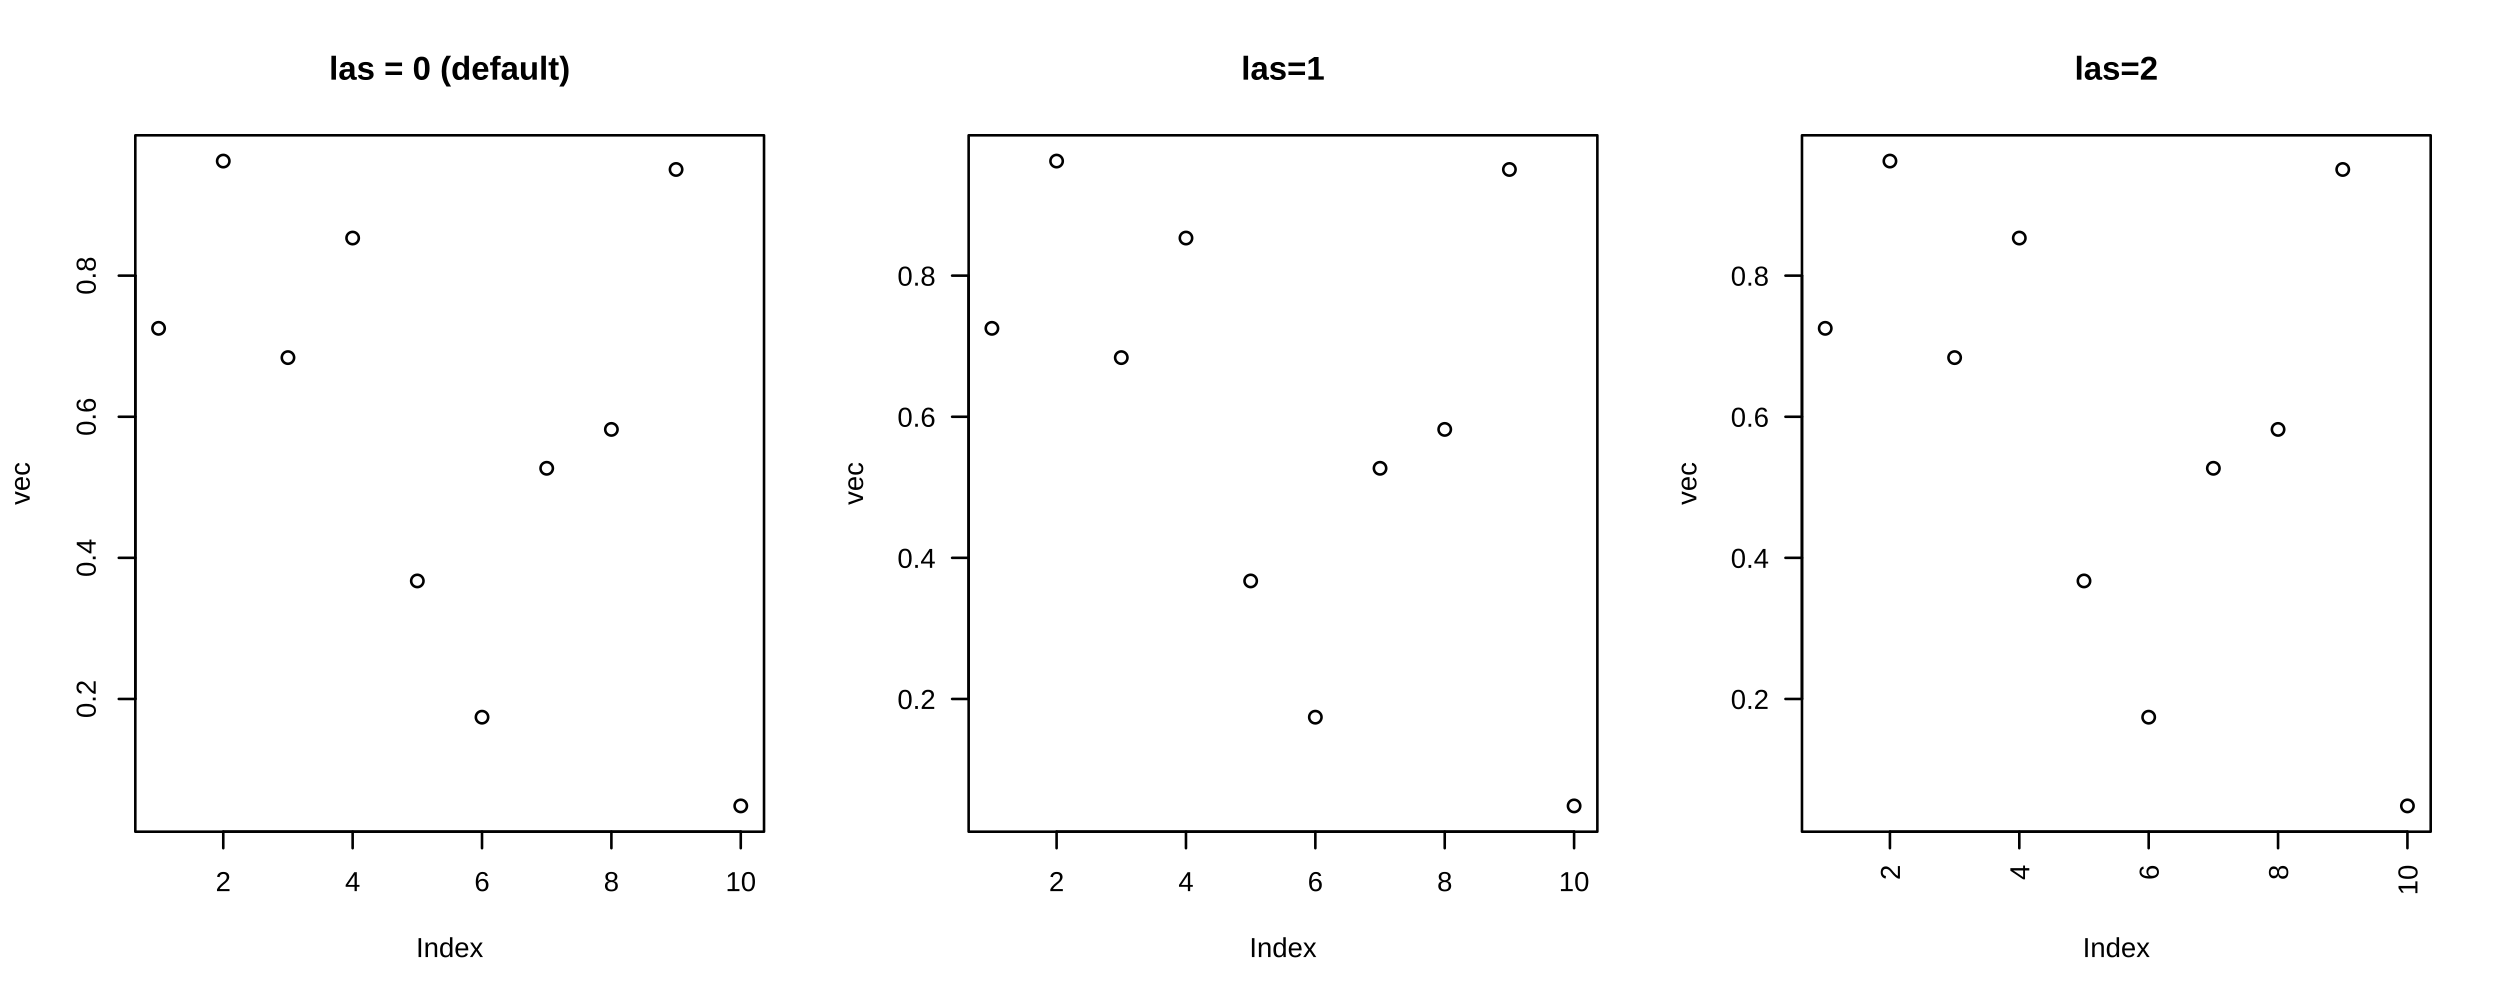
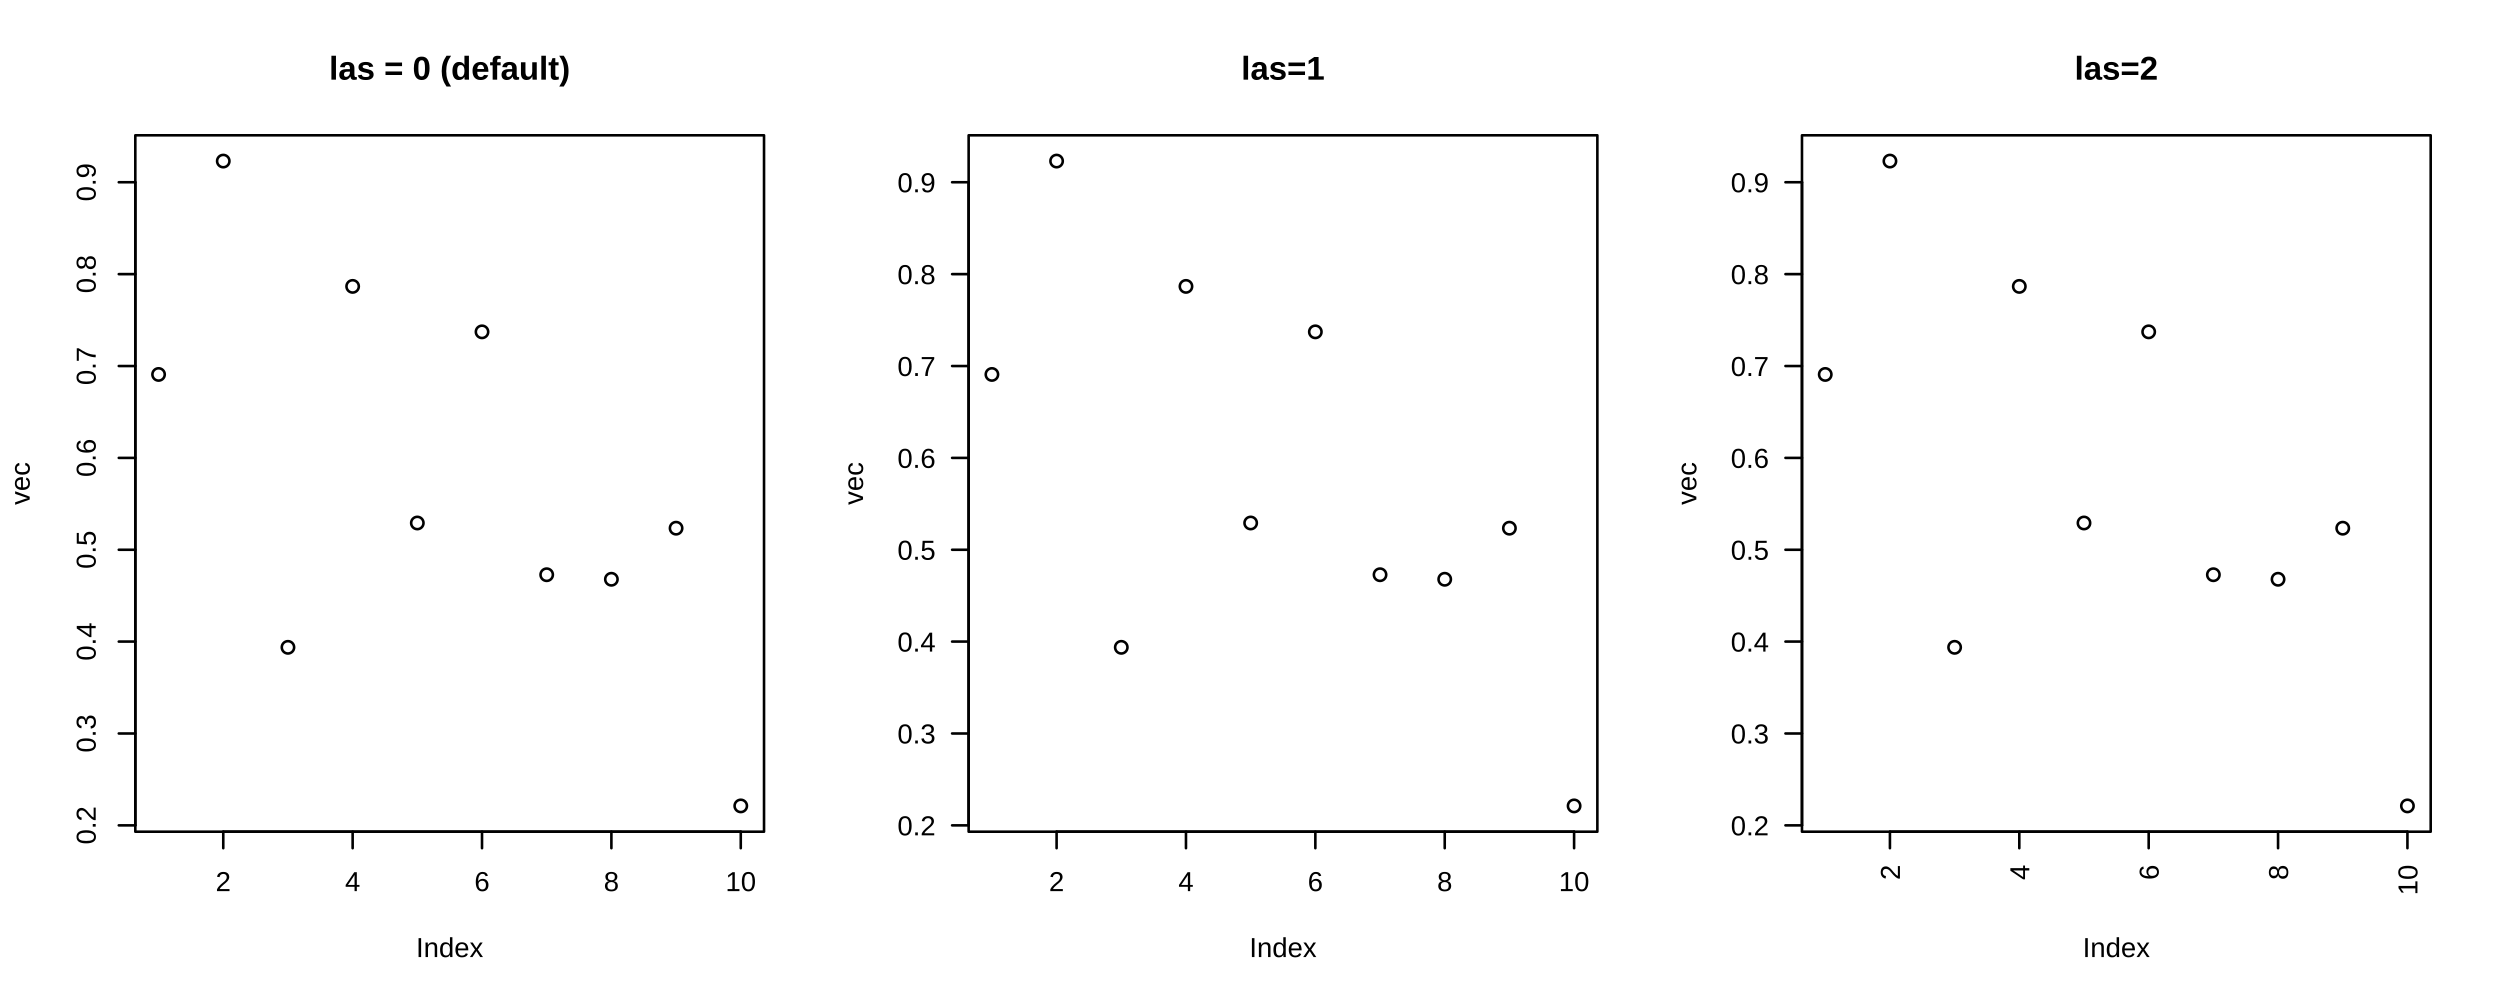
<svg xmlns="http://www.w3.org/2000/svg" class="svglite" width="720.00pt" height="288.00pt" viewBox="0 0 720.00 288.00">
  <defs>
    <style type="text/css">
    .svglite line, .svglite polyline, .svglite polygon, .svglite path, .svglite rect, .svglite circle {
      fill: none;
      stroke: #000000;
      stroke-linecap: round;
      stroke-linejoin: round;
      stroke-miterlimit: 10.00;
    }
    .svglite text {
      white-space: pre;
    }
  </style>
  </defs>
  <rect width="100%" height="100%" style="stroke: none; fill: #FFFFFF;" />
  <defs>
    <clipPath id="cpMC4wMHw3MjAuMDB8MC4wMHwyODguMDA=">
      <rect x="0.00" y="0.00" width="720.00" height="288.00" />
    </clipPath>
  </defs>
  <g clip-path="url(#cpMC4wMHw3MjAuMDB8MC4wMHwyODguMDA=)">
</g>
  <defs>
    <clipPath id="cpMzguOTd8MjIwLjA0fDM4Ljk3fDIzOS41Mw==">
      <rect x="38.97" y="38.97" width="181.08" height="200.56" />
    </clipPath>
  </defs>
  <g clip-path="url(#cpMzguOTd8MjIwLjA0fDM4Ljk3fDIzOS41Mw==)">
-     <circle cx="45.67" cy="94.56" r="1.78" style="stroke-width: 0.75;" />
+     <circle cx="45.67" cy="107.84" r="1.78" style="stroke-width: 0.75;" />
    <circle cx="64.30" cy="46.39" r="1.78" style="stroke-width: 0.75;" />
-     <circle cx="82.93" cy="102.99" r="1.78" style="stroke-width: 0.75;" />
-     <circle cx="101.56" cy="68.56" r="1.78" style="stroke-width: 0.75;" />
-     <circle cx="120.19" cy="167.31" r="1.78" style="stroke-width: 0.75;" />
-     <circle cx="138.82" cy="206.55" r="1.78" style="stroke-width: 0.75;" />
-     <circle cx="157.45" cy="134.87" r="1.78" style="stroke-width: 0.75;" />
-     <circle cx="176.08" cy="123.67" r="1.78" style="stroke-width: 0.75;" />
-     <circle cx="194.71" cy="48.81" r="1.78" style="stroke-width: 0.75;" />
+     <circle cx="82.93" cy="186.43" r="1.78" style="stroke-width: 0.75;" />
+     <circle cx="101.56" cy="82.48" r="1.78" style="stroke-width: 0.75;" />
+     <circle cx="120.19" cy="150.62" r="1.78" style="stroke-width: 0.75;" />
+     <circle cx="138.82" cy="95.57" r="1.78" style="stroke-width: 0.75;" />
+     <circle cx="157.45" cy="165.52" r="1.78" style="stroke-width: 0.75;" />
+     <circle cx="176.08" cy="166.83" r="1.78" style="stroke-width: 0.75;" />
+     <circle cx="194.71" cy="152.12" r="1.78" style="stroke-width: 0.75;" />
    <circle cx="213.34" cy="232.10" r="1.78" style="stroke-width: 0.75;" />
  </g>
  <g clip-path="url(#cpMC4wMHw3MjAuMDB8MC4wMHwyODguMDA=)">
    <line x1="64.30" y1="239.53" x2="213.34" y2="239.53" style="stroke-width: 0.75;" />
    <line x1="64.30" y1="239.53" x2="64.30" y2="244.28" style="stroke-width: 0.75;" />
    <line x1="101.56" y1="239.53" x2="101.56" y2="244.28" style="stroke-width: 0.75;" />
    <line x1="138.82" y1="239.53" x2="138.82" y2="244.28" style="stroke-width: 0.75;" />
    <line x1="176.08" y1="239.53" x2="176.08" y2="244.28" style="stroke-width: 0.75;" />
    <line x1="213.34" y1="239.53" x2="213.34" y2="244.28" style="stroke-width: 0.75;" />
    <text x="64.30" y="256.64" text-anchor="middle" style="font-size: 7.92px; font-family: &quot;Liberation Sans&quot;;" textLength="5.03px" lengthAdjust="spacingAndGlyphs">2</text>
    <text x="101.56" y="256.64" text-anchor="middle" style="font-size: 7.92px; font-family: &quot;Liberation Sans&quot;;" textLength="5.03px" lengthAdjust="spacingAndGlyphs">4</text>
    <text x="138.82" y="256.64" text-anchor="middle" style="font-size: 7.92px; font-family: &quot;Liberation Sans&quot;;" textLength="5.03px" lengthAdjust="spacingAndGlyphs">6</text>
    <text x="176.08" y="256.64" text-anchor="middle" style="font-size: 7.92px; font-family: &quot;Liberation Sans&quot;;" textLength="5.03px" lengthAdjust="spacingAndGlyphs">8</text>
    <text x="213.34" y="256.64" text-anchor="middle" style="font-size: 7.92px; font-family: &quot;Liberation Sans&quot;;" textLength="10.07px" lengthAdjust="spacingAndGlyphs">10</text>
-     <line x1="38.97" y1="201.30" x2="38.97" y2="79.39" style="stroke-width: 0.75;" />
-     <line x1="38.97" y1="201.30" x2="34.21" y2="201.30" style="stroke-width: 0.75;" />
-     <line x1="38.97" y1="160.66" x2="34.21" y2="160.66" style="stroke-width: 0.75;" />
-     <line x1="38.97" y1="120.03" x2="34.21" y2="120.03" style="stroke-width: 0.75;" />
-     <line x1="38.97" y1="79.39" x2="34.21" y2="79.39" style="stroke-width: 0.75;" />
-     <text transform="translate(27.56,201.30) rotate(-90)" text-anchor="middle" style="font-size: 7.92px; font-family: &quot;Liberation Sans&quot;;" textLength="12.58px" lengthAdjust="spacingAndGlyphs">0.2</text>
-     <text transform="translate(27.56,160.66) rotate(-90)" text-anchor="middle" style="font-size: 7.92px; font-family: &quot;Liberation Sans&quot;;" textLength="12.58px" lengthAdjust="spacingAndGlyphs">0.4</text>
-     <text transform="translate(27.56,120.03) rotate(-90)" text-anchor="middle" style="font-size: 7.92px; font-family: &quot;Liberation Sans&quot;;" textLength="12.58px" lengthAdjust="spacingAndGlyphs">0.6</text>
-     <text transform="translate(27.56,79.39) rotate(-90)" text-anchor="middle" style="font-size: 7.92px; font-family: &quot;Liberation Sans&quot;;" textLength="12.58px" lengthAdjust="spacingAndGlyphs">0.8</text>
+     <line x1="38.97" y1="237.70" x2="38.97" y2="52.49" style="stroke-width: 0.75;" />
+     <line x1="38.97" y1="237.70" x2="34.21" y2="237.70" style="stroke-width: 0.75;" />
+     <line x1="38.97" y1="211.24" x2="34.21" y2="211.24" style="stroke-width: 0.75;" />
+     <line x1="38.97" y1="184.78" x2="34.21" y2="184.78" style="stroke-width: 0.75;" />
+     <line x1="38.97" y1="158.33" x2="34.21" y2="158.33" style="stroke-width: 0.75;" />
+     <line x1="38.97" y1="131.87" x2="34.21" y2="131.87" style="stroke-width: 0.75;" />
+     <line x1="38.97" y1="105.41" x2="34.21" y2="105.41" style="stroke-width: 0.75;" />
+     <line x1="38.97" y1="78.95" x2="34.21" y2="78.95" style="stroke-width: 0.75;" />
+     <line x1="38.97" y1="52.49" x2="34.21" y2="52.49" style="stroke-width: 0.75;" />
+     <text transform="translate(27.56,237.70) rotate(-90)" text-anchor="middle" style="font-size: 7.92px; font-family: &quot;Liberation Sans&quot;;" textLength="12.58px" lengthAdjust="spacingAndGlyphs">0.2</text>
+     <text transform="translate(27.56,211.24) rotate(-90)" text-anchor="middle" style="font-size: 7.92px; font-family: &quot;Liberation Sans&quot;;" textLength="12.58px" lengthAdjust="spacingAndGlyphs">0.3</text>
+     <text transform="translate(27.56,184.78) rotate(-90)" text-anchor="middle" style="font-size: 7.92px; font-family: &quot;Liberation Sans&quot;;" textLength="12.58px" lengthAdjust="spacingAndGlyphs">0.4</text>
+     <text transform="translate(27.56,158.33) rotate(-90)" text-anchor="middle" style="font-size: 7.92px; font-family: &quot;Liberation Sans&quot;;" textLength="12.58px" lengthAdjust="spacingAndGlyphs">0.5</text>
+     <text transform="translate(27.56,131.87) rotate(-90)" text-anchor="middle" style="font-size: 7.92px; font-family: &quot;Liberation Sans&quot;;" textLength="12.58px" lengthAdjust="spacingAndGlyphs">0.6</text>
+     <text transform="translate(27.56,105.41) rotate(-90)" text-anchor="middle" style="font-size: 7.92px; font-family: &quot;Liberation Sans&quot;;" textLength="12.58px" lengthAdjust="spacingAndGlyphs">0.7</text>
+     <text transform="translate(27.56,78.95) rotate(-90)" text-anchor="middle" style="font-size: 7.92px; font-family: &quot;Liberation Sans&quot;;" textLength="12.58px" lengthAdjust="spacingAndGlyphs">0.8</text>
+     <text transform="translate(27.56,52.49) rotate(-90)" text-anchor="middle" style="font-size: 7.92px; font-family: &quot;Liberation Sans&quot;;" textLength="12.58px" lengthAdjust="spacingAndGlyphs">0.9</text>
    <polygon points="38.97,239.53 220.04,239.53 220.04,38.97 38.97,38.97 " style="stroke-width: 0.75;" />
  </g>
  <defs>
    <clipPath id="cpMC4wMHwyNDAuMDB8MC4wMHwyODguMDA=">
      <rect x="0.00" y="0.00" width="240.00" height="288.00" />
    </clipPath>
  </defs>
  <g clip-path="url(#cpMC4wMHwyNDAuMDB8MC4wMHwyODguMDA=)">
    <text x="129.50" y="22.95" text-anchor="middle" style="font-size: 9.50px; font-weight: bold; font-family: &quot;Liberation Sans&quot;;" textLength="86.82px" lengthAdjust="spacingAndGlyphs">las = 0 (default)</text>
    <text x="129.50" y="275.64" text-anchor="middle" style="font-size: 7.92px; font-family: &quot;Liberation Sans&quot;;" textLength="21.77px" lengthAdjust="spacingAndGlyphs">Index</text>
    <text transform="translate(8.55,139.25) rotate(-90)" text-anchor="middle" style="font-size: 7.92px; font-family: &quot;Liberation Sans&quot;;" textLength="13.90px" lengthAdjust="spacingAndGlyphs">vec</text>
  </g>
  <defs>
    <clipPath id="cpMjc4Ljk3fDQ2MC4wNHwzOC45N3wyMzkuNTM=">
      <rect x="278.97" y="38.97" width="181.08" height="200.56" />
    </clipPath>
  </defs>
  <g clip-path="url(#cpMjc4Ljk3fDQ2MC4wNHwzOC45N3wyMzkuNTM=)">
-     <circle cx="285.67" cy="94.56" r="1.78" style="stroke-width: 0.75;" />
+     <circle cx="285.67" cy="107.84" r="1.78" style="stroke-width: 0.75;" />
    <circle cx="304.30" cy="46.39" r="1.78" style="stroke-width: 0.75;" />
-     <circle cx="322.93" cy="102.99" r="1.78" style="stroke-width: 0.75;" />
-     <circle cx="341.56" cy="68.56" r="1.78" style="stroke-width: 0.75;" />
-     <circle cx="360.19" cy="167.31" r="1.78" style="stroke-width: 0.75;" />
-     <circle cx="378.82" cy="206.55" r="1.78" style="stroke-width: 0.75;" />
-     <circle cx="397.45" cy="134.87" r="1.78" style="stroke-width: 0.75;" />
-     <circle cx="416.08" cy="123.67" r="1.78" style="stroke-width: 0.75;" />
-     <circle cx="434.71" cy="48.81" r="1.78" style="stroke-width: 0.75;" />
+     <circle cx="322.93" cy="186.43" r="1.78" style="stroke-width: 0.75;" />
+     <circle cx="341.56" cy="82.48" r="1.78" style="stroke-width: 0.75;" />
+     <circle cx="360.19" cy="150.62" r="1.78" style="stroke-width: 0.75;" />
+     <circle cx="378.82" cy="95.57" r="1.78" style="stroke-width: 0.75;" />
+     <circle cx="397.45" cy="165.52" r="1.78" style="stroke-width: 0.75;" />
+     <circle cx="416.08" cy="166.83" r="1.78" style="stroke-width: 0.75;" />
+     <circle cx="434.71" cy="152.12" r="1.78" style="stroke-width: 0.75;" />
    <circle cx="453.34" cy="232.10" r="1.78" style="stroke-width: 0.75;" />
  </g>
  <g clip-path="url(#cpMC4wMHw3MjAuMDB8MC4wMHwyODguMDA=)">
    <line x1="304.30" y1="239.53" x2="453.34" y2="239.53" style="stroke-width: 0.75;" />
    <line x1="304.30" y1="239.53" x2="304.30" y2="244.28" style="stroke-width: 0.75;" />
    <line x1="341.56" y1="239.53" x2="341.56" y2="244.28" style="stroke-width: 0.75;" />
    <line x1="378.82" y1="239.53" x2="378.82" y2="244.28" style="stroke-width: 0.75;" />
    <line x1="416.08" y1="239.53" x2="416.08" y2="244.28" style="stroke-width: 0.75;" />
    <line x1="453.34" y1="239.53" x2="453.34" y2="244.28" style="stroke-width: 0.75;" />
    <text x="304.30" y="256.64" text-anchor="middle" style="font-size: 7.92px; font-family: &quot;Liberation Sans&quot;;" textLength="5.03px" lengthAdjust="spacingAndGlyphs">2</text>
    <text x="341.56" y="256.64" text-anchor="middle" style="font-size: 7.92px; font-family: &quot;Liberation Sans&quot;;" textLength="5.03px" lengthAdjust="spacingAndGlyphs">4</text>
    <text x="378.82" y="256.64" text-anchor="middle" style="font-size: 7.92px; font-family: &quot;Liberation Sans&quot;;" textLength="5.03px" lengthAdjust="spacingAndGlyphs">6</text>
    <text x="416.08" y="256.64" text-anchor="middle" style="font-size: 7.92px; font-family: &quot;Liberation Sans&quot;;" textLength="5.03px" lengthAdjust="spacingAndGlyphs">8</text>
    <text x="453.34" y="256.64" text-anchor="middle" style="font-size: 7.92px; font-family: &quot;Liberation Sans&quot;;" textLength="10.07px" lengthAdjust="spacingAndGlyphs">10</text>
-     <line x1="278.97" y1="201.30" x2="278.97" y2="79.39" style="stroke-width: 0.75;" />
-     <line x1="278.97" y1="201.30" x2="274.21" y2="201.30" style="stroke-width: 0.75;" />
-     <line x1="278.97" y1="160.66" x2="274.21" y2="160.66" style="stroke-width: 0.75;" />
-     <line x1="278.97" y1="120.03" x2="274.21" y2="120.03" style="stroke-width: 0.75;" />
-     <line x1="278.97" y1="79.39" x2="274.21" y2="79.39" style="stroke-width: 0.75;" />
-     <text x="269.46" y="204.18" text-anchor="end" style="font-size: 7.92px; font-family: &quot;Liberation Sans&quot;;" textLength="12.58px" lengthAdjust="spacingAndGlyphs">0.2</text>
-     <text x="269.46" y="163.54" text-anchor="end" style="font-size: 7.92px; font-family: &quot;Liberation Sans&quot;;" textLength="12.58px" lengthAdjust="spacingAndGlyphs">0.4</text>
-     <text x="269.46" y="122.91" text-anchor="end" style="font-size: 7.92px; font-family: &quot;Liberation Sans&quot;;" textLength="12.58px" lengthAdjust="spacingAndGlyphs">0.6</text>
-     <text x="269.46" y="82.27" text-anchor="end" style="font-size: 7.92px; font-family: &quot;Liberation Sans&quot;;" textLength="12.58px" lengthAdjust="spacingAndGlyphs">0.8</text>
+     <line x1="278.97" y1="237.70" x2="278.97" y2="52.49" style="stroke-width: 0.75;" />
+     <line x1="278.97" y1="237.70" x2="274.21" y2="237.70" style="stroke-width: 0.75;" />
+     <line x1="278.97" y1="211.24" x2="274.21" y2="211.24" style="stroke-width: 0.75;" />
+     <line x1="278.97" y1="184.78" x2="274.21" y2="184.78" style="stroke-width: 0.75;" />
+     <line x1="278.97" y1="158.33" x2="274.21" y2="158.33" style="stroke-width: 0.75;" />
+     <line x1="278.97" y1="131.87" x2="274.21" y2="131.87" style="stroke-width: 0.75;" />
+     <line x1="278.97" y1="105.41" x2="274.21" y2="105.41" style="stroke-width: 0.75;" />
+     <line x1="278.97" y1="78.95" x2="274.21" y2="78.95" style="stroke-width: 0.75;" />
+     <line x1="278.97" y1="52.49" x2="274.21" y2="52.49" style="stroke-width: 0.75;" />
+     <text x="269.46" y="240.58" text-anchor="end" style="font-size: 7.92px; font-family: &quot;Liberation Sans&quot;;" textLength="12.58px" lengthAdjust="spacingAndGlyphs">0.2</text>
+     <text x="269.46" y="214.12" text-anchor="end" style="font-size: 7.92px; font-family: &quot;Liberation Sans&quot;;" textLength="12.58px" lengthAdjust="spacingAndGlyphs">0.3</text>
+     <text x="269.46" y="187.66" text-anchor="end" style="font-size: 7.92px; font-family: &quot;Liberation Sans&quot;;" textLength="12.58px" lengthAdjust="spacingAndGlyphs">0.4</text>
+     <text x="269.46" y="161.21" text-anchor="end" style="font-size: 7.92px; font-family: &quot;Liberation Sans&quot;;" textLength="12.58px" lengthAdjust="spacingAndGlyphs">0.5</text>
+     <text x="269.46" y="134.75" text-anchor="end" style="font-size: 7.92px; font-family: &quot;Liberation Sans&quot;;" textLength="12.58px" lengthAdjust="spacingAndGlyphs">0.6</text>
+     <text x="269.46" y="108.29" text-anchor="end" style="font-size: 7.92px; font-family: &quot;Liberation Sans&quot;;" textLength="12.58px" lengthAdjust="spacingAndGlyphs">0.7</text>
+     <text x="269.46" y="81.83" text-anchor="end" style="font-size: 7.92px; font-family: &quot;Liberation Sans&quot;;" textLength="12.58px" lengthAdjust="spacingAndGlyphs">0.8</text>
+     <text x="269.46" y="55.37" text-anchor="end" style="font-size: 7.92px; font-family: &quot;Liberation Sans&quot;;" textLength="12.58px" lengthAdjust="spacingAndGlyphs">0.9</text>
    <polygon points="278.97,239.53 460.04,239.53 460.04,38.97 278.97,38.97 " style="stroke-width: 0.75;" />
  </g>
  <defs>
    <clipPath id="cpMjQwLjAwfDQ4MC4wMHwwLjAwfDI4OC4wMA==">
      <rect x="240.00" y="0.00" width="240.00" height="288.00" />
    </clipPath>
  </defs>
  <g clip-path="url(#cpMjQwLjAwfDQ4MC4wMHwwLjAwfDI4OC4wMA==)">
    <text x="369.50" y="22.95" text-anchor="middle" style="font-size: 9.50px; font-weight: bold; font-family: &quot;Liberation Sans&quot;;" textLength="29.88px" lengthAdjust="spacingAndGlyphs">las=1</text>
    <text x="369.50" y="275.64" text-anchor="middle" style="font-size: 7.92px; font-family: &quot;Liberation Sans&quot;;" textLength="21.77px" lengthAdjust="spacingAndGlyphs">Index</text>
    <text transform="translate(248.55,139.25) rotate(-90)" text-anchor="middle" style="font-size: 7.92px; font-family: &quot;Liberation Sans&quot;;" textLength="13.90px" lengthAdjust="spacingAndGlyphs">vec</text>
  </g>
  <defs>
    <clipPath id="cpNTE4Ljk3fDcwMC4wNHwzOC45N3wyMzkuNTM=">
      <rect x="518.97" y="38.97" width="181.08" height="200.56" />
    </clipPath>
  </defs>
  <g clip-path="url(#cpNTE4Ljk3fDcwMC4wNHwzOC45N3wyMzkuNTM=)">
-     <circle cx="525.67" cy="94.56" r="1.78" style="stroke-width: 0.75;" />
+     <circle cx="525.67" cy="107.84" r="1.78" style="stroke-width: 0.75;" />
    <circle cx="544.30" cy="46.39" r="1.78" style="stroke-width: 0.75;" />
-     <circle cx="562.93" cy="102.99" r="1.78" style="stroke-width: 0.75;" />
-     <circle cx="581.56" cy="68.56" r="1.78" style="stroke-width: 0.75;" />
-     <circle cx="600.19" cy="167.31" r="1.78" style="stroke-width: 0.75;" />
-     <circle cx="618.82" cy="206.55" r="1.78" style="stroke-width: 0.75;" />
-     <circle cx="637.45" cy="134.87" r="1.78" style="stroke-width: 0.75;" />
-     <circle cx="656.08" cy="123.67" r="1.78" style="stroke-width: 0.75;" />
-     <circle cx="674.71" cy="48.81" r="1.78" style="stroke-width: 0.75;" />
+     <circle cx="562.93" cy="186.43" r="1.78" style="stroke-width: 0.75;" />
+     <circle cx="581.56" cy="82.48" r="1.78" style="stroke-width: 0.75;" />
+     <circle cx="600.19" cy="150.62" r="1.78" style="stroke-width: 0.75;" />
+     <circle cx="618.82" cy="95.57" r="1.78" style="stroke-width: 0.75;" />
+     <circle cx="637.45" cy="165.52" r="1.78" style="stroke-width: 0.75;" />
+     <circle cx="656.08" cy="166.83" r="1.78" style="stroke-width: 0.75;" />
+     <circle cx="674.71" cy="152.12" r="1.78" style="stroke-width: 0.75;" />
    <circle cx="693.34" cy="232.10" r="1.78" style="stroke-width: 0.75;" />
  </g>
  <g clip-path="url(#cpMC4wMHw3MjAuMDB8MC4wMHwyODguMDA=)">
    <line x1="544.30" y1="239.53" x2="693.34" y2="239.53" style="stroke-width: 0.75;" />
    <line x1="544.30" y1="239.53" x2="544.30" y2="244.28" style="stroke-width: 0.75;" />
    <line x1="581.56" y1="239.53" x2="581.56" y2="244.28" style="stroke-width: 0.75;" />
    <line x1="618.82" y1="239.53" x2="618.82" y2="244.28" style="stroke-width: 0.75;" />
    <line x1="656.08" y1="239.53" x2="656.08" y2="244.28" style="stroke-width: 0.75;" />
    <line x1="693.34" y1="239.53" x2="693.34" y2="244.28" style="stroke-width: 0.75;" />
    <text transform="translate(547.18,249.03) rotate(-90)" text-anchor="end" style="font-size: 7.92px; font-family: &quot;Liberation Sans&quot;;" textLength="5.03px" lengthAdjust="spacingAndGlyphs">2</text>
    <text transform="translate(584.44,249.03) rotate(-90)" text-anchor="end" style="font-size: 7.92px; font-family: &quot;Liberation Sans&quot;;" textLength="5.03px" lengthAdjust="spacingAndGlyphs">4</text>
    <text transform="translate(621.70,249.03) rotate(-90)" text-anchor="end" style="font-size: 7.92px; font-family: &quot;Liberation Sans&quot;;" textLength="5.03px" lengthAdjust="spacingAndGlyphs">6</text>
    <text transform="translate(658.96,249.03) rotate(-90)" text-anchor="end" style="font-size: 7.92px; font-family: &quot;Liberation Sans&quot;;" textLength="5.03px" lengthAdjust="spacingAndGlyphs">8</text>
    <text transform="translate(696.22,249.03) rotate(-90)" text-anchor="end" style="font-size: 7.92px; font-family: &quot;Liberation Sans&quot;;" textLength="10.07px" lengthAdjust="spacingAndGlyphs">10</text>
-     <line x1="518.97" y1="201.30" x2="518.97" y2="79.39" style="stroke-width: 0.75;" />
-     <line x1="518.97" y1="201.30" x2="514.21" y2="201.30" style="stroke-width: 0.75;" />
-     <line x1="518.97" y1="160.66" x2="514.21" y2="160.66" style="stroke-width: 0.75;" />
-     <line x1="518.97" y1="120.03" x2="514.21" y2="120.03" style="stroke-width: 0.75;" />
-     <line x1="518.97" y1="79.39" x2="514.21" y2="79.39" style="stroke-width: 0.75;" />
-     <text x="509.46" y="204.18" text-anchor="end" style="font-size: 7.92px; font-family: &quot;Liberation Sans&quot;;" textLength="12.58px" lengthAdjust="spacingAndGlyphs">0.2</text>
-     <text x="509.46" y="163.54" text-anchor="end" style="font-size: 7.92px; font-family: &quot;Liberation Sans&quot;;" textLength="12.58px" lengthAdjust="spacingAndGlyphs">0.4</text>
-     <text x="509.46" y="122.91" text-anchor="end" style="font-size: 7.92px; font-family: &quot;Liberation Sans&quot;;" textLength="12.58px" lengthAdjust="spacingAndGlyphs">0.6</text>
-     <text x="509.46" y="82.27" text-anchor="end" style="font-size: 7.92px; font-family: &quot;Liberation Sans&quot;;" textLength="12.58px" lengthAdjust="spacingAndGlyphs">0.8</text>
+     <line x1="518.97" y1="237.70" x2="518.97" y2="52.49" style="stroke-width: 0.75;" />
+     <line x1="518.97" y1="237.70" x2="514.21" y2="237.70" style="stroke-width: 0.75;" />
+     <line x1="518.97" y1="211.24" x2="514.21" y2="211.24" style="stroke-width: 0.75;" />
+     <line x1="518.97" y1="184.78" x2="514.21" y2="184.78" style="stroke-width: 0.75;" />
+     <line x1="518.97" y1="158.33" x2="514.21" y2="158.33" style="stroke-width: 0.75;" />
+     <line x1="518.97" y1="131.87" x2="514.21" y2="131.87" style="stroke-width: 0.75;" />
+     <line x1="518.97" y1="105.41" x2="514.21" y2="105.41" style="stroke-width: 0.75;" />
+     <line x1="518.97" y1="78.95" x2="514.21" y2="78.95" style="stroke-width: 0.75;" />
+     <line x1="518.97" y1="52.49" x2="514.21" y2="52.49" style="stroke-width: 0.75;" />
+     <text x="509.46" y="240.58" text-anchor="end" style="font-size: 7.92px; font-family: &quot;Liberation Sans&quot;;" textLength="12.58px" lengthAdjust="spacingAndGlyphs">0.2</text>
+     <text x="509.46" y="214.12" text-anchor="end" style="font-size: 7.92px; font-family: &quot;Liberation Sans&quot;;" textLength="12.58px" lengthAdjust="spacingAndGlyphs">0.3</text>
+     <text x="509.46" y="187.66" text-anchor="end" style="font-size: 7.92px; font-family: &quot;Liberation Sans&quot;;" textLength="12.58px" lengthAdjust="spacingAndGlyphs">0.4</text>
+     <text x="509.46" y="161.21" text-anchor="end" style="font-size: 7.92px; font-family: &quot;Liberation Sans&quot;;" textLength="12.58px" lengthAdjust="spacingAndGlyphs">0.5</text>
+     <text x="509.46" y="134.75" text-anchor="end" style="font-size: 7.92px; font-family: &quot;Liberation Sans&quot;;" textLength="12.58px" lengthAdjust="spacingAndGlyphs">0.6</text>
+     <text x="509.46" y="108.29" text-anchor="end" style="font-size: 7.92px; font-family: &quot;Liberation Sans&quot;;" textLength="12.58px" lengthAdjust="spacingAndGlyphs">0.7</text>
+     <text x="509.46" y="81.83" text-anchor="end" style="font-size: 7.92px; font-family: &quot;Liberation Sans&quot;;" textLength="12.58px" lengthAdjust="spacingAndGlyphs">0.8</text>
+     <text x="509.46" y="55.37" text-anchor="end" style="font-size: 7.92px; font-family: &quot;Liberation Sans&quot;;" textLength="12.58px" lengthAdjust="spacingAndGlyphs">0.9</text>
    <polygon points="518.97,239.53 700.04,239.53 700.04,38.97 518.97,38.97 " style="stroke-width: 0.75;" />
  </g>
  <defs>
    <clipPath id="cpNDgwLjAwfDcyMC4wMHwwLjAwfDI4OC4wMA==">
      <rect x="480.00" y="0.00" width="240.00" height="288.00" />
    </clipPath>
  </defs>
  <g clip-path="url(#cpNDgwLjAwfDcyMC4wMHwwLjAwfDI4OC4wMA==)">
    <text x="609.50" y="22.95" text-anchor="middle" style="font-size: 9.50px; font-weight: bold; font-family: &quot;Liberation Sans&quot;;" textLength="29.88px" lengthAdjust="spacingAndGlyphs">las=2</text>
    <text x="609.50" y="275.64" text-anchor="middle" style="font-size: 7.92px; font-family: &quot;Liberation Sans&quot;;" textLength="21.77px" lengthAdjust="spacingAndGlyphs">Index</text>
    <text transform="translate(488.55,139.25) rotate(-90)" text-anchor="middle" style="font-size: 7.92px; font-family: &quot;Liberation Sans&quot;;" textLength="13.90px" lengthAdjust="spacingAndGlyphs">vec</text>
  </g>
</svg>
